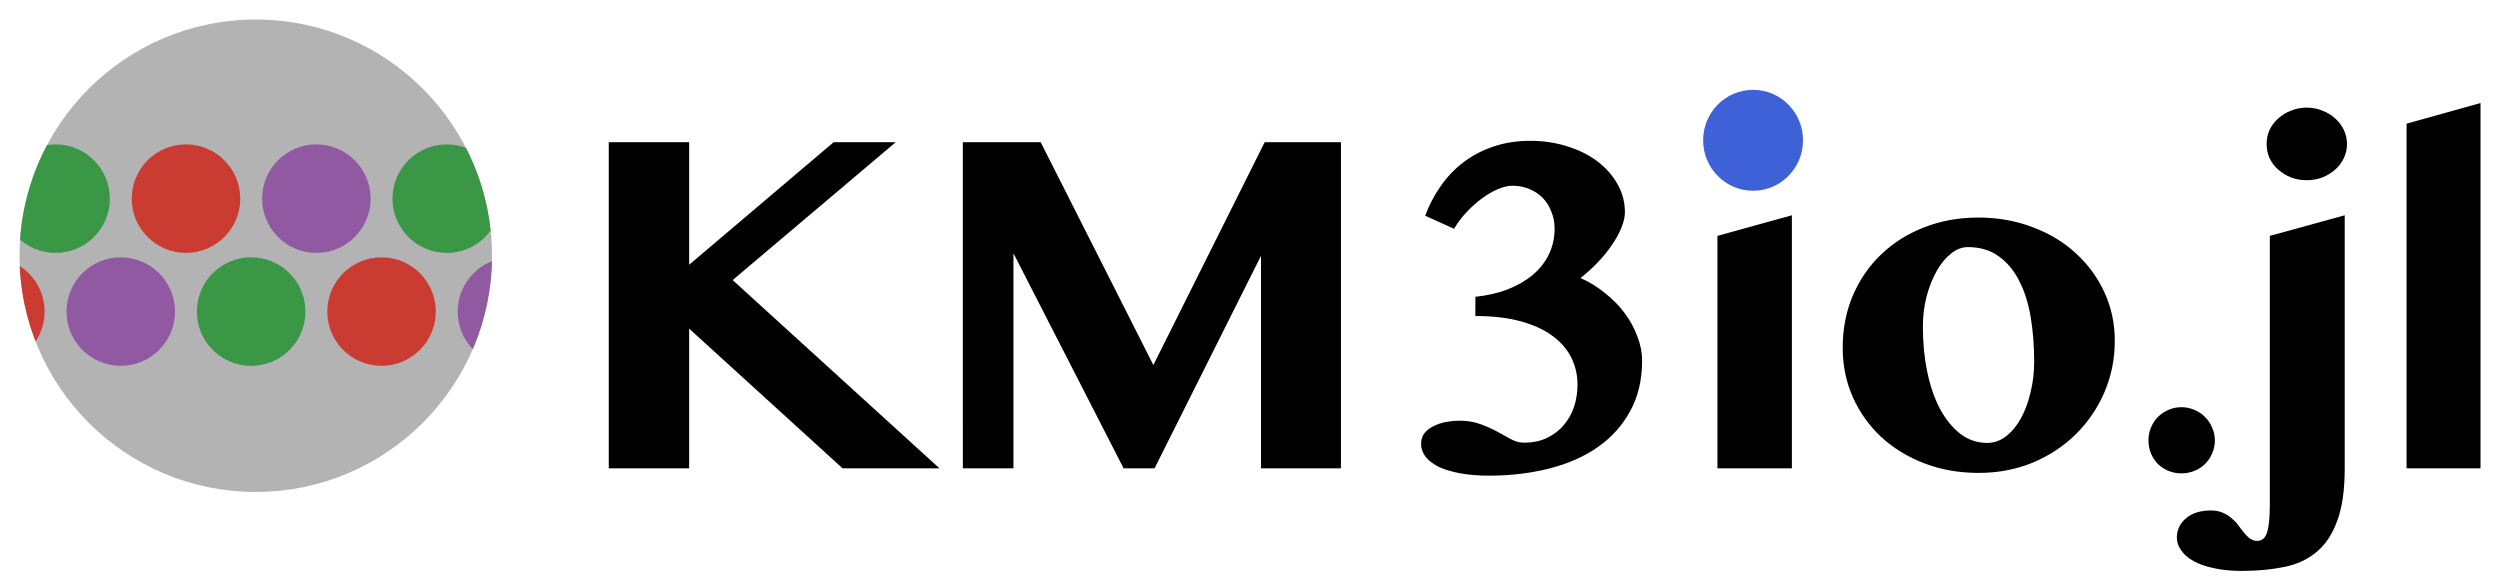
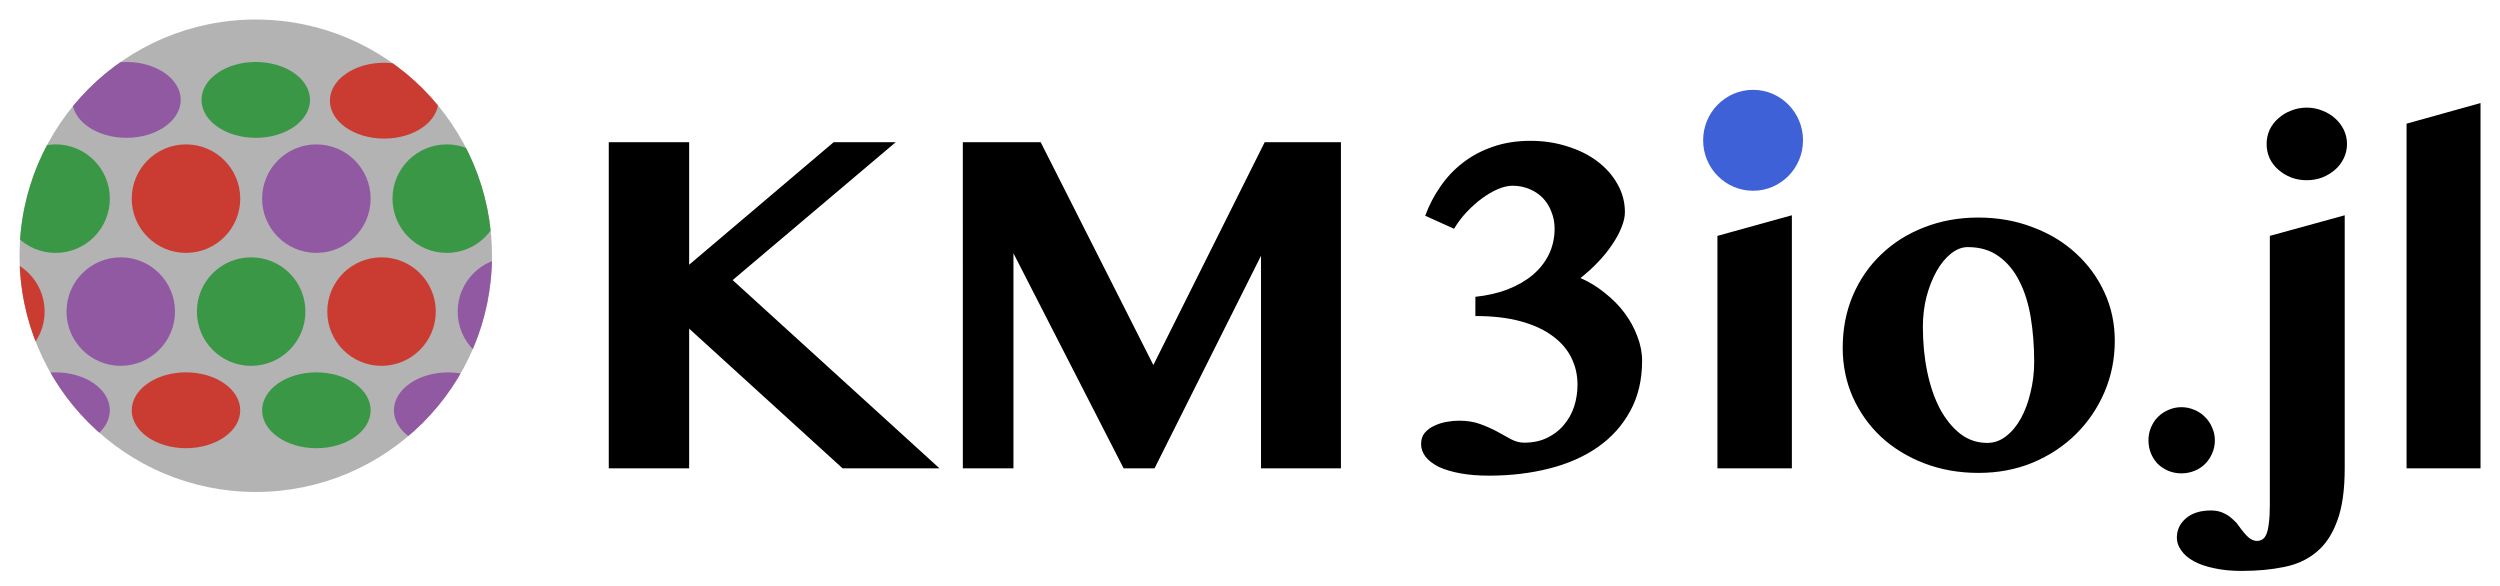
<svg xmlns="http://www.w3.org/2000/svg" xmlns:xlink="http://www.w3.org/1999/xlink" width="640" height="150" viewBox="0 0 169.333 39.688" version="1.1" id="svg34">
  <defs id="defs5">
    <clipPath id="b" clipPathUnits="userSpaceOnUse">
      <use xlink:href="#a" id="use2" />
    </clipPath>
  </defs>
  <path d="m 41.233,9.632 h 5.445 v 8.3 l 9.788,-8.3 h 4.204 l -11.045,9.339 14.008,12.75 H 57.07 L 46.678,22.26 v 9.463 h -5.445 z m 23.982,0 h 5.274 l 7.632,15.094 7.54,-15.094 h 5.165 v 22.09 H 85.412 V 17.326 L 78.2,31.722 H 76.106 L 68.644,17.156 v 14.566 h -3.428 z m 34.717,10.471 q 1.194,-0.124 2.171,-0.496 0.993,-0.388 1.707,-0.978 0.713,-0.605 1.101,-1.396 0.388,-0.806 0.388,-1.753 0,-0.605 -0.217,-1.132 -0.202,-0.543 -0.574,-0.93 -0.373,-0.388 -0.9,-0.606 -0.527,-0.232 -1.163,-0.232 -0.45,0 -0.993,0.232 -0.543,0.233 -1.086,0.636 -0.527,0.388 -1.024,0.916 -0.496,0.527 -0.853,1.132 l -1.955,-0.884 q 0.388,-1.055 1.024,-1.97 0.636,-0.931 1.52,-1.614 0.9,-0.698 2.033,-1.085 1.147,-0.404 2.544,-0.404 1.334,0 2.497,0.373 1.163,0.356 2.032,1.008 0.869,0.651 1.365,1.536 0.512,0.884 0.512,1.923 0,0.45 -0.233,1.024 -0.217,0.558 -0.62,1.148 -0.388,0.59 -0.946,1.179 -0.559,0.59 -1.21,1.101 0.884,0.388 1.644,1.008 0.776,0.605 1.334,1.35 0.559,0.745 0.869,1.582 0.326,0.838 0.326,1.66 0,1.955 -0.807,3.413 -0.791,1.458 -2.187,2.435 -1.396,0.977 -3.304,1.458 -1.893,0.481 -4.08,0.481 -1.07,0 -1.924,-0.155 -0.853,-0.155 -1.458,-0.434 -0.59,-0.295 -0.9,-0.683 -0.31,-0.403 -0.31,-0.868 0,-0.466 0.248,-0.76 0.264,-0.31 0.652,-0.481 0.388,-0.187 0.838,-0.264 0.45,-0.078 0.837,-0.078 0.822,0 1.443,0.233 0.636,0.233 1.148,0.512 0.512,0.28 0.93,0.512 0.435,0.232 0.885,0.232 0.884,0 1.551,-0.325 0.683,-0.326 1.132,-0.869 0.466,-0.543 0.698,-1.241 0.233,-0.714 0.233,-1.49 0,-0.992 -0.419,-1.83 -0.419,-0.853 -1.272,-1.473 -0.853,-0.636 -2.156,-0.993 -1.303,-0.357 -3.071,-0.357 z m 16.396,-4.126 5.042,-1.396 v 17.14 h -5.042 z m -0.217,-6.22 q 0,-0.512 0.202,-0.962 0.217,-0.45 0.59,-0.776 0.371,-0.341 0.868,-0.527 0.496,-0.202 1.055,-0.202 0.558,0 1.054,0.202 0.497,0.186 0.87,0.527 0.371,0.326 0.589,0.776 0.217,0.45 0.217,0.961 0,0.512 -0.217,0.962 -0.218,0.45 -0.59,0.776 -0.372,0.326 -0.869,0.527 -0.496,0.186 -1.054,0.186 -0.559,0 -1.055,-0.186 -0.497,-0.201 -0.869,-0.527 -0.372,-0.326 -0.59,-0.776 -0.201,-0.45 -0.201,-0.962 z m 17.901,22.275 q -1.985,0 -3.676,-0.651 -1.691,-0.652 -2.917,-1.784 -1.225,-1.148 -1.923,-2.7 -0.683,-1.55 -0.683,-3.335 0,-1.923 0.683,-3.536 0.698,-1.63 1.923,-2.793 1.226,-1.179 2.901,-1.83 1.691,-0.667 3.677,-0.667 1.985,0 3.676,0.651 1.706,0.636 2.932,1.769 1.24,1.132 1.939,2.652 0.698,1.52 0.698,3.273 0,1.846 -0.698,3.475 -0.698,1.629 -1.94,2.855 -1.225,1.21 -2.915,1.923 -1.691,0.698 -3.677,0.698 z M 134.602,30 q 0.698,0 1.272,-0.45 0.59,-0.45 1.008,-1.21 0.419,-0.76 0.651,-1.753 0.249,-0.993 0.249,-2.078 0,-1.598 -0.233,-3.01 -0.233,-1.411 -0.776,-2.466 -0.527,-1.055 -1.396,-1.676 -0.853,-0.62 -2.094,-0.62 -0.59,0 -1.148,0.45 -0.543,0.434 -0.962,1.179 -0.418,0.744 -0.682,1.722 -0.248,0.977 -0.248,2.047 0,1.614 0.294,3.04 0.295,1.428 0.854,2.498 0.574,1.07 1.38,1.706 0.807,0.621 1.83,0.621 z m 10.92,-0.17 q 0,-0.466 0.17,-0.87 0.172,-0.418 0.466,-0.713 0.31,-0.31 0.714,-0.48 0.419,-0.187 0.884,-0.187 0.465,0 0.884,0.186 0.42,0.17 0.714,0.481 0.31,0.295 0.48,0.714 0.187,0.403 0.187,0.868 0,0.466 -0.186,0.885 -0.17,0.403 -0.481,0.713 -0.295,0.295 -0.714,0.465 -0.419,0.171 -0.884,0.171 -0.465,0 -0.884,-0.17 -0.403,-0.171 -0.714,-0.466 -0.294,-0.31 -0.465,-0.713 -0.17,-0.42 -0.17,-0.885 z" id="path7" style="font-size:31.769px;line-height:1.25;font-family:'Tamil MN';-inkscape-font-specification:'Tamil MN';letter-spacing:0;word-spacing:0;stroke-width:0.794" />
  <path d="m 158.816,31.722 q 0,2.218 -0.512,3.568 -0.496,1.365 -1.411,2.11 -0.915,0.76 -2.203,1.008 -1.287,0.263 -2.854,0.263 -1.055,0 -1.877,-0.186 -0.822,-0.17 -1.38,-0.48 -0.56,-0.31 -0.838,-0.73 -0.295,-0.403 -0.295,-0.853 0,-0.791 0.62,-1.318 0.62,-0.528 1.691,-0.528 0.403,0 0.73,0.124 0.31,0.124 0.558,0.31 0.248,0.202 0.45,0.42 0.186,0.232 0.325,0.434 0.357,0.465 0.59,0.62 0.248,0.155 0.45,0.155 0.217,0 0.387,-0.108 0.171,-0.109 0.28,-0.388 0.108,-0.28 0.155,-0.745 0.062,-0.465 0.062,-1.194 V 15.977 l 5.072,-1.396 z m -5.29,-21.966 q 0,-0.511 0.202,-0.961 0.217,-0.45 0.59,-0.776 0.372,-0.341 0.868,-0.527 0.497,-0.202 1.055,-0.202 0.559,0 1.055,0.202 0.497,0.186 0.869,0.527 0.372,0.326 0.59,0.776 0.216,0.45 0.216,0.961 0,0.512 -0.217,0.962 -0.217,0.45 -0.59,0.776 -0.371,0.326 -0.868,0.527 -0.496,0.186 -1.055,0.186 -0.558,0 -1.055,-0.186 -0.496,-0.201 -0.868,-0.527 -0.373,-0.326 -0.59,-0.776 -0.201,-0.45 -0.201,-0.962 z m 14.489,21.966 h -5.01 V 8.376 l 5.01,-1.396 z" id="path9" style="font-size:31.769px;line-height:1.25;font-family:'Tamil MN';-inkscape-font-specification:'Tamil MN';letter-spacing:0;word-spacing:0;stroke-width:0.794" />
  <path style="fill:#3f61d7;fill-opacity:1;fill-rule:nonzero;stroke:none;stroke-width:0.194" d="m 122.125,9.503 c 0,1.888 -1.515,3.418 -3.383,3.418 -1.868,0 -3.383,-1.53 -3.383,-3.418 0,-1.888 1.515,-3.418 3.383,-3.418 1.868,0 3.383,1.53 3.383,3.418" id="path371" />
  <g clip-path="url(#b)" transform="translate(-22.078 -88.72)" id="g32">
    <circle id="a" cx="39.401" cy="106.043" r="16" style="fill:#b3b3b3;stroke-width:.351;stroke-linejoin:round" />
    <path d="M47.917 113.5a3.675 3.675 0 1 1 3.678-3.675 3.679 3.679 0 0 1-3.678 3.675Z" class="cls-3" style="fill:#ca3c32;stroke-width:.413" id="path14" />
    <path d="M56.749 113.5a3.675 3.675 0 1 1 3.678-3.675 3.679 3.679 0 0 1-3.678 3.675Z" class="cls-4" style="fill:#9259a3;stroke-width:.413" id="path16" />
    <path d="M52.339 105.85a3.675 3.675 0 1 1 3.674-3.675 3.67 3.67 0 0 1-3.674 3.674z" class="cls-5" style="fill:#399746;stroke-width:.413" id="path18" />
    <path d="M21.42 113.5a3.675 3.675 0 1 1 3.68-3.675 3.679 3.679 0 0 1-3.68 3.675Z" class="cls-3" style="fill:#ca3c32;stroke-width:.413" id="path20" />
    <path d="M30.253 113.5a3.675 3.675 0 1 1 3.678-3.675 3.679 3.679 0 0 1-3.678 3.675Z" class="cls-4" style="fill:#9259a3;stroke-width:.413" id="path22" />
+     <path d="m 30.64,98.056 a 3.675,2.569 0 1 1 3.678,-2.569 3.679,2.572 0 0 1 -3.678,2.569 z" class="cls-4" style="fill:#9259a3;stroke-width:0.345" id="path22-3" />
+     <path d="m 25.839,119.079 a 3.675,2.569 0 1 1 3.678,-2.569 3.679,2.572 0 0 1 -3.678,2.569 z" class="cls-4" style="fill:#9259a3;stroke-width:0.345" id="path22-3-9" />
+     <path d="m 52.43,119.082 a 3.675,2.569 0 1 1 3.678,-2.569 3.679,2.572 0 0 1 -3.678,2.569 z" class="cls-4" style="fill:#9259a3;stroke-width:0.345" id="path22-3-9-1" />
    <path d="M25.843 105.85a3.675 3.675 0 1 1 3.674-3.675 3.67 3.67 0 0 1-3.674 3.674z" class="cls-5" style="fill:#399746;stroke-width:.413" id="path24" />
    <path d="M34.67 98.5a3.675 3.675 0 1 0 3.68 3.675 3.679 3.679 0 0 0-3.68-3.675Z" class="cls-3" style="fill:#ca3c32;stroke-width:.413" id="path26" />
+     <path d="m 48.092,92.97 a 3.675,2.569 0 1 0 3.68,2.569 3.679,2.572 0 0 0 -3.68,-2.569 z" class="cls-3" style="fill:#ca3c32;stroke-width:0.345" id="path26-5" />
+     <path d="m 34.67,113.941 a 3.675,2.569 0 1 0 3.68,2.569 3.679,2.572 0 0 0 -3.68,-2.569 z" class="cls-3" style="fill:#ca3c32;stroke-width:0.345" id="path26-5-6" />
    <path d="M43.502 98.5a3.675 3.675 0 1 0 3.679 3.675 3.679 3.679 0 0 0-3.679-3.675Z" class="cls-4" style="fill:#9259a3;stroke-width:.413" id="path28" />
    <path d="M39.088 106.15a3.675 3.675 0 1 0 3.675 3.675 3.67 3.67 0 0 0-3.675-3.674z" class="cls-5" style="fill:#399746;stroke-width:.413" id="path30" />
+     <path d="m 39.4,92.918 a 3.675,2.569 0 1 0 3.675,2.569 3.67,2.566 0 0 0 -3.675,-2.568 z" class="cls-5" style="fill:#399746;stroke-width:0.345" id="path30-7" />
+     <path d="m 43.506,113.941 a 3.675,2.569 0 1 0 3.675,2.569 3.67,2.566 0 0 0 -3.675,-2.568 z" class="cls-5" style="fill:#399746;stroke-width:0.345" id="path30-7-2" />
  </g>
</svg>
